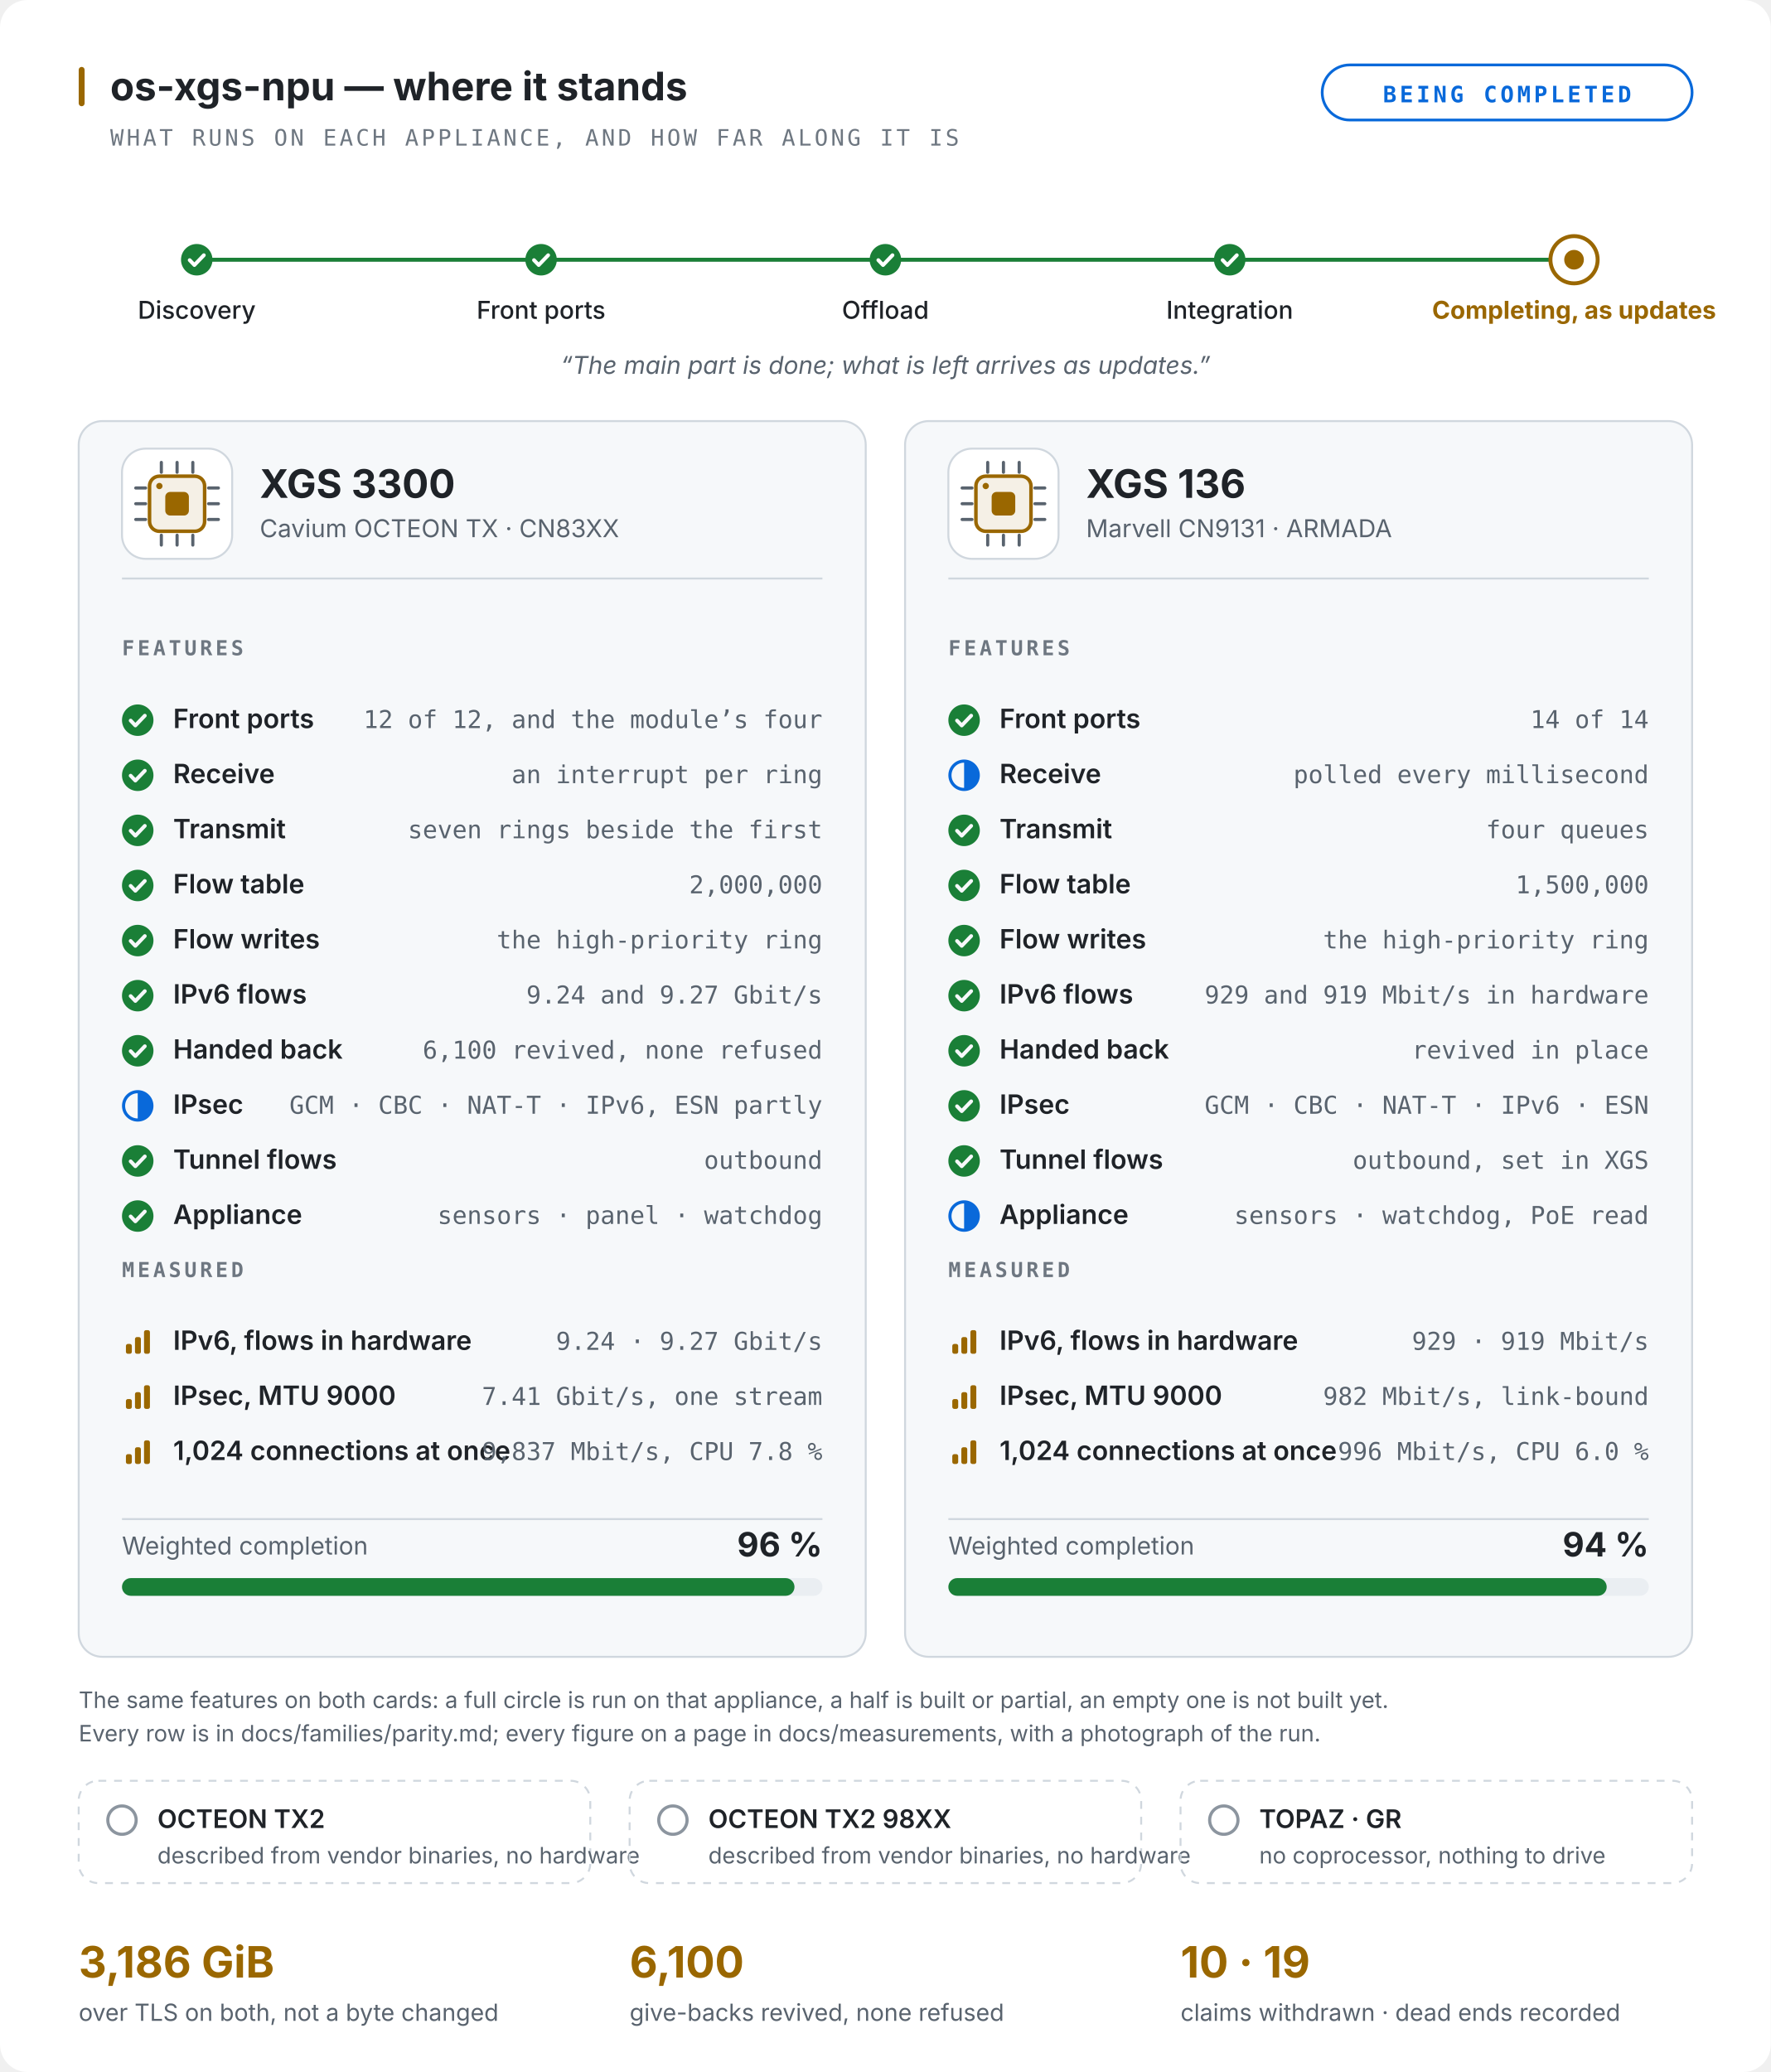
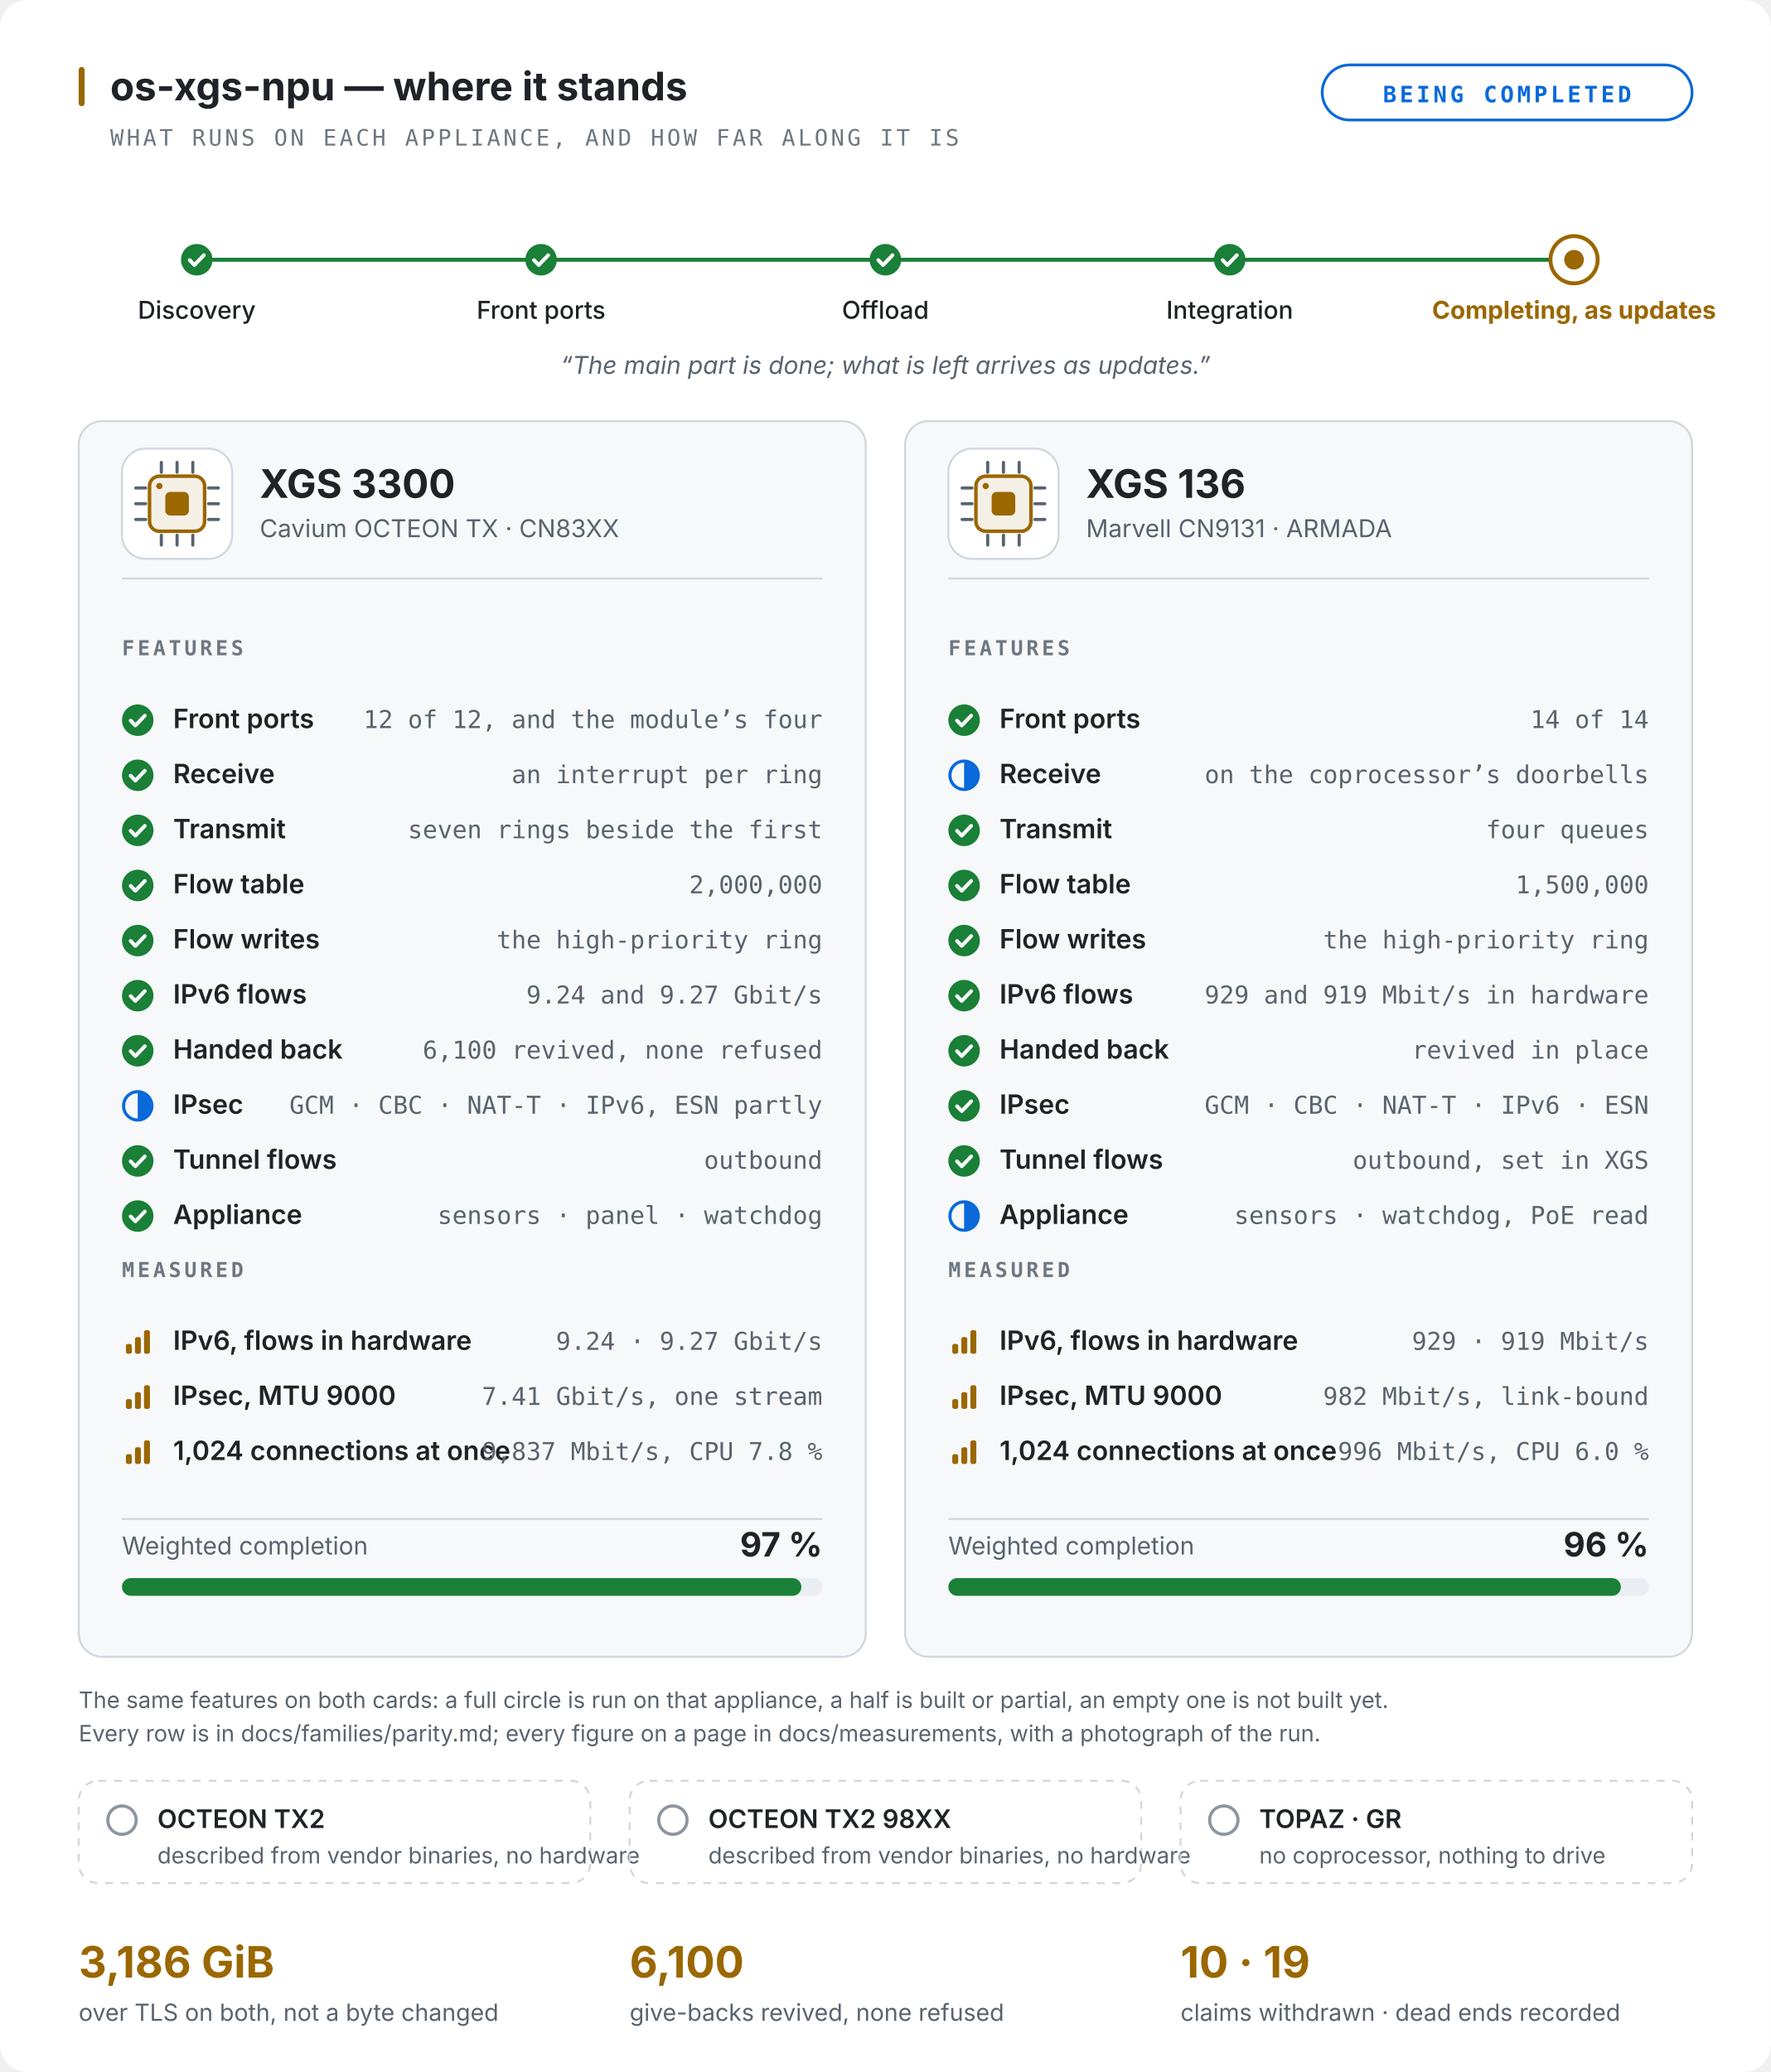
- <svg xmlns="http://www.w3.org/2000/svg" viewBox="0 0 900 1053" width="900" height="1053" role="img" aria-label="os-xgs-npu status. Stage: discovery, front ports, offload and integration done, the work-in-progress notice lifted; what is left being completed as updates. XGS 3300, Cavium OCTEON TX and CN83XX: Front ports: 12 of 12, and the module's four; Receive: an interrupt per ring; Transmit: seven rings beside the first; Flow table: 2,000,000; Flow writes: the high-priority ring; IPv6 flows: 9.24 and 9.27 Gbit/s; Handed back: 6,100 revived, none refused; IPsec: GCM and CBC and NAT-T and IPv6, ESN partly; Tunnel flows: outbound; Appliance: sensors and panel and watchdog; IPv6, flows in hardware: 9.24 and 9.27 Gbit/s; IPsec, MTU 9000: 7.41 Gbit/s, one stream; 1,024 connections at once: 9,837 Mbit/s, CPU 7.8 %; weighted completion 96 per cent. XGS 136, Marvell CN9131 and ARMADA: Front ports: 14 of 14; Receive: polled every millisecond; Transmit: four queues; Flow table: 1,500,000; Flow writes: the high-priority ring; IPv6 flows: 929 and 919 Mbit/s in hardware; Handed back: revived in place; IPsec: GCM and CBC and NAT-T and IPv6 and ESN; Tunnel flows: outbound, set in XGS; Appliance: sensors and watchdog, PoE read; IPv6, flows in hardware: 929 and 919 Mbit/s; IPsec, MTU 9000: 982 Mbit/s, link-bound; 1,024 connections at once: 996 Mbit/s, CPU 6.0 %; weighted completion 94 per cent. OCTEON TX2 and TX2 98XX described only; TOPAZ and GR have no coprocessor. 3,186 GiB over TLS on both, not a byte changed; 6,100 give-backs revived, none refused; 10 and 19 claims withdrawn and dead ends recorded.">
+ <svg xmlns="http://www.w3.org/2000/svg" viewBox="0 0 900 1053" width="900" height="1053" role="img" aria-label="os-xgs-npu status. Stage: discovery, front ports, offload and integration done, the work-in-progress notice lifted; what is left being completed as updates. XGS 3300, Cavium OCTEON TX and CN83XX: Front ports: 12 of 12, and the module's four; Receive: an interrupt per ring; Transmit: seven rings beside the first; Flow table: 2,000,000; Flow writes: the high-priority ring; IPv6 flows: 9.24 and 9.27 Gbit/s; Handed back: 6,100 revived, none refused; IPsec: GCM and CBC and NAT-T and IPv6, ESN partly; Tunnel flows: outbound; Appliance: sensors and panel and watchdog; IPv6, flows in hardware: 9.24 and 9.27 Gbit/s; IPsec, MTU 9000: 7.41 Gbit/s, one stream; 1,024 connections at once: 9,837 Mbit/s, CPU 7.8 %; weighted completion 97 per cent. XGS 136, Marvell CN9131 and ARMADA: Front ports: 14 of 14; Receive: on the coprocessor's doorbells; Transmit: four queues; Flow table: 1,500,000; Flow writes: the high-priority ring; IPv6 flows: 929 and 919 Mbit/s in hardware; Handed back: revived in place; IPsec: GCM and CBC and NAT-T and IPv6 and ESN; Tunnel flows: outbound, set in XGS; Appliance: sensors and watchdog, PoE read; IPv6, flows in hardware: 929 and 919 Mbit/s; IPsec, MTU 9000: 982 Mbit/s, link-bound; 1,024 connections at once: 996 Mbit/s, CPU 6.0 %; weighted completion 96 per cent. OCTEON TX2 and TX2 98XX described only; TOPAZ and GR have no coprocessor. 3,186 GiB over TLS on both, not a byte changed; 6,100 give-backs revived, none refused; 10 and 19 claims withdrawn and dead ends recorded.">
  <rect width="900" height="1053" rx="14" fill="#FFFFFF" />
  <rect x="40" y="34" width="3" height="20" rx="1.5" fill="#9A6700" />
  <text x="56" y="51" font-family="ui-sans-serif,-apple-system,Segoe UI,Inter,Helvetica,Arial,sans-serif" font-size="20" font-weight="700" fill="#1F2328" text-anchor="start">os-xgs-npu — where it stands</text>
  <text x="56" y="74" font-family="ui-monospace,SFMono-Regular,Menlo,Consolas,monospace" font-size="11.5" font-weight="400" fill="#6E7781" text-anchor="start" letter-spacing="1.4">WHAT RUNS ON EACH APPLIANCE, AND HOW FAR ALONG IT IS</text>
  <rect x="672" y="33" width="188" height="28" rx="14" fill="none" stroke="#0969DA" stroke-width="1.4" />
  <text x="766" y="52" font-family="ui-monospace,SFMono-Regular,Menlo,Consolas,monospace" font-size="11.5" font-weight="700" fill="#0969DA" text-anchor="middle" letter-spacing="1.6">BEING COMPLETED</text>
  <line x1="100" y1="132" x2="800" y2="132" stroke="#D0D7DE" stroke-width="2" />
  <line x1="100" y1="132" x2="800" y2="132" stroke="#1A7F37" stroke-width="2" />
  <circle cx="100" cy="132" r="8" fill="#1A7F37" />
  <path d="M96.4 132.2 l2.4 2.5 l4.8 -5" fill="none" stroke="#FFFFFF" stroke-width="1.9" stroke-linecap="round" stroke-linejoin="round" />
  <text x="100" y="162" font-family="ui-sans-serif,-apple-system,Segoe UI,Inter,Helvetica,Arial,sans-serif" font-size="12.5" font-weight="500" fill="#1F2328" text-anchor="middle">Discovery</text>
  <circle cx="275" cy="132" r="8" fill="#1A7F37" />
  <path d="M271.4 132.2 l2.4 2.5 l4.8 -5" fill="none" stroke="#FFFFFF" stroke-width="1.9" stroke-linecap="round" stroke-linejoin="round" />
  <text x="275" y="162" font-family="ui-sans-serif,-apple-system,Segoe UI,Inter,Helvetica,Arial,sans-serif" font-size="12.5" font-weight="500" fill="#1F2328" text-anchor="middle">Front ports</text>
  <circle cx="450" cy="132" r="8" fill="#1A7F37" />
  <path d="M446.4 132.2 l2.4 2.5 l4.8 -5" fill="none" stroke="#FFFFFF" stroke-width="1.9" stroke-linecap="round" stroke-linejoin="round" />
  <text x="450" y="162" font-family="ui-sans-serif,-apple-system,Segoe UI,Inter,Helvetica,Arial,sans-serif" font-size="12.5" font-weight="500" fill="#1F2328" text-anchor="middle">Offload</text>
  <circle cx="625" cy="132" r="8" fill="#1A7F37" />
  <path d="M621.4 132.2 l2.4 2.5 l4.8 -5" fill="none" stroke="#FFFFFF" stroke-width="1.9" stroke-linecap="round" stroke-linejoin="round" />
  <text x="625" y="162" font-family="ui-sans-serif,-apple-system,Segoe UI,Inter,Helvetica,Arial,sans-serif" font-size="12.5" font-weight="500" fill="#1F2328" text-anchor="middle">Integration</text>
  <circle cx="800" cy="132" r="12" fill="#FFFFFF" stroke="#9A6700" stroke-width="2" />
  <circle cx="800" cy="132" r="5" fill="#9A6700" />
  <text x="800" y="162" font-family="ui-sans-serif,-apple-system,Segoe UI,Inter,Helvetica,Arial,sans-serif" font-size="12.5" font-weight="700" fill="#9A6700" text-anchor="middle">Completing, as updates</text>
  <text x="450.0" y="190" font-family="ui-sans-serif,-apple-system,Segoe UI,Inter,Helvetica,Arial,sans-serif" font-size="12.5" font-weight="400" fill="#59636E" text-anchor="middle" font-style="italic">“The main part is done; what is left arrives as updates.”</text>
  <rect x="40" y="214" width="400" height="628" rx="12" fill="#F6F8FA" stroke="#D0D7DE" />
  <rect x="62" y="228" width="56" height="56" rx="12" fill="#FFFFFF" stroke="#D0D7DE" />
  <path d="M82.0 240.0 v-5 M82.0 272.0 v5 M74.0 248.0 h-5 M106.0 248.0 h5" stroke="#59636E" stroke-width="1.6" stroke-linecap="round" fill="none" />
  <path d="M90.0 240.0 v-5 M90.0 272.0 v5 M74.0 256.0 h-5 M106.0 256.0 h5" stroke="#59636E" stroke-width="1.6" stroke-linecap="round" fill="none" />
  <path d="M98.0 240.0 v-5 M98.0 272.0 v5 M74.0 264.0 h-5 M106.0 264.0 h5" stroke="#59636E" stroke-width="1.6" stroke-linecap="round" fill="none" />
  <rect x="76.0" y="242.0" width="28" height="28" rx="5" fill="#9A6700" fill-opacity="0.10" stroke="#9A6700" stroke-width="1.8" />
  <rect x="84.0" y="250.0" width="12" height="12" rx="2.5" fill="#9A6700" />
  <circle cx="81.0" cy="247.0" r="1.6" fill="#9A6700" />
  <text x="132" y="253" font-family="ui-sans-serif,-apple-system,Segoe UI,Inter,Helvetica,Arial,sans-serif" font-size="20" font-weight="700" fill="#1F2328" text-anchor="start">XGS 3300</text>
  <text x="132" y="273" font-family="ui-sans-serif,-apple-system,Segoe UI,Inter,Helvetica,Arial,sans-serif" font-size="12.5" font-weight="400" fill="#59636E" text-anchor="start">Cavium OCTEON TX · CN83XX</text>
  <line x1="62" y1="294" x2="418" y2="294" stroke="#D0D7DE" />
  <text x="62" y="333" font-family="ui-monospace,SFMono-Regular,Menlo,Consolas,monospace" font-size="10.5" font-weight="700" fill="#6E7781" text-anchor="start" letter-spacing="1.6">FEATURES</text>
  <circle cx="70" cy="366" r="8" fill="#1A7F37" />
  <path d="M66.4 366.2 l2.4 2.5 l4.8 -5" fill="none" stroke="#F6F8FA" stroke-width="1.9" stroke-linecap="round" stroke-linejoin="round" />
  <text x="88" y="370" font-family="ui-sans-serif,-apple-system,Segoe UI,Inter,Helvetica,Arial,sans-serif" font-size="13.5" font-weight="600" fill="#1F2328" text-anchor="start">Front ports</text>
  <text x="418" y="370" font-family="ui-monospace,SFMono-Regular,Menlo,Consolas,monospace" font-size="12.5" font-weight="400" fill="#59636E" text-anchor="end">12 of 12, and the module’s four</text>
  <circle cx="70" cy="394" r="8" fill="#1A7F37" />
  <path d="M66.4 394.2 l2.4 2.5 l4.8 -5" fill="none" stroke="#F6F8FA" stroke-width="1.9" stroke-linecap="round" stroke-linejoin="round" />
  <text x="88" y="398" font-family="ui-sans-serif,-apple-system,Segoe UI,Inter,Helvetica,Arial,sans-serif" font-size="13.5" font-weight="600" fill="#1F2328" text-anchor="start">Receive</text>
  <text x="418" y="398" font-family="ui-monospace,SFMono-Regular,Menlo,Consolas,monospace" font-size="12.5" font-weight="400" fill="#59636E" text-anchor="end">an interrupt per ring</text>
  <circle cx="70" cy="422" r="8" fill="#1A7F37" />
  <path d="M66.4 422.2 l2.4 2.5 l4.8 -5" fill="none" stroke="#F6F8FA" stroke-width="1.9" stroke-linecap="round" stroke-linejoin="round" />
  <text x="88" y="426" font-family="ui-sans-serif,-apple-system,Segoe UI,Inter,Helvetica,Arial,sans-serif" font-size="13.5" font-weight="600" fill="#1F2328" text-anchor="start">Transmit</text>
  <text x="418" y="426" font-family="ui-monospace,SFMono-Regular,Menlo,Consolas,monospace" font-size="12.5" font-weight="400" fill="#59636E" text-anchor="end">seven rings beside the first</text>
  <circle cx="70" cy="450" r="8" fill="#1A7F37" />
  <path d="M66.4 450.2 l2.4 2.5 l4.8 -5" fill="none" stroke="#F6F8FA" stroke-width="1.9" stroke-linecap="round" stroke-linejoin="round" />
  <text x="88" y="454" font-family="ui-sans-serif,-apple-system,Segoe UI,Inter,Helvetica,Arial,sans-serif" font-size="13.5" font-weight="600" fill="#1F2328" text-anchor="start">Flow table</text>
  <text x="418" y="454" font-family="ui-monospace,SFMono-Regular,Menlo,Consolas,monospace" font-size="12.5" font-weight="400" fill="#59636E" text-anchor="end">2,000,000</text>
  <circle cx="70" cy="478" r="8" fill="#1A7F37" />
  <path d="M66.4 478.2 l2.4 2.5 l4.8 -5" fill="none" stroke="#F6F8FA" stroke-width="1.9" stroke-linecap="round" stroke-linejoin="round" />
  <text x="88" y="482" font-family="ui-sans-serif,-apple-system,Segoe UI,Inter,Helvetica,Arial,sans-serif" font-size="13.5" font-weight="600" fill="#1F2328" text-anchor="start">Flow writes</text>
  <text x="418" y="482" font-family="ui-monospace,SFMono-Regular,Menlo,Consolas,monospace" font-size="12.5" font-weight="400" fill="#59636E" text-anchor="end">the high-priority ring</text>
  <circle cx="70" cy="506" r="8" fill="#1A7F37" />
  <path d="M66.4 506.2 l2.4 2.5 l4.8 -5" fill="none" stroke="#F6F8FA" stroke-width="1.9" stroke-linecap="round" stroke-linejoin="round" />
  <text x="88" y="510" font-family="ui-sans-serif,-apple-system,Segoe UI,Inter,Helvetica,Arial,sans-serif" font-size="13.5" font-weight="600" fill="#1F2328" text-anchor="start">IPv6 flows</text>
  <text x="418" y="510" font-family="ui-monospace,SFMono-Regular,Menlo,Consolas,monospace" font-size="12.5" font-weight="400" fill="#59636E" text-anchor="end">9.24 and 9.27 Gbit/s</text>
  <circle cx="70" cy="534" r="8" fill="#1A7F37" />
  <path d="M66.4 534.2 l2.4 2.5 l4.8 -5" fill="none" stroke="#F6F8FA" stroke-width="1.9" stroke-linecap="round" stroke-linejoin="round" />
  <text x="88" y="538" font-family="ui-sans-serif,-apple-system,Segoe UI,Inter,Helvetica,Arial,sans-serif" font-size="13.5" font-weight="600" fill="#1F2328" text-anchor="start">Handed back</text>
  <text x="418" y="538" font-family="ui-monospace,SFMono-Regular,Menlo,Consolas,monospace" font-size="12.5" font-weight="400" fill="#59636E" text-anchor="end">6,100 revived, none refused</text>
  <circle cx="70" cy="562" r="7.2" fill="none" stroke="#0969DA" stroke-width="1.6" />
  <path d="M70 554.8 A7.2 7.2 0 0 1 70 569.2 Z" fill="#0969DA" />
  <text x="88" y="566" font-family="ui-sans-serif,-apple-system,Segoe UI,Inter,Helvetica,Arial,sans-serif" font-size="13.5" font-weight="600" fill="#1F2328" text-anchor="start">IPsec</text>
  <text x="418" y="566" font-family="ui-monospace,SFMono-Regular,Menlo,Consolas,monospace" font-size="12.5" font-weight="400" fill="#59636E" text-anchor="end">GCM · CBC · NAT-T · IPv6, ESN partly</text>
  <circle cx="70" cy="590" r="8" fill="#1A7F37" />
  <path d="M66.4 590.2 l2.4 2.5 l4.8 -5" fill="none" stroke="#F6F8FA" stroke-width="1.9" stroke-linecap="round" stroke-linejoin="round" />
  <text x="88" y="594" font-family="ui-sans-serif,-apple-system,Segoe UI,Inter,Helvetica,Arial,sans-serif" font-size="13.5" font-weight="600" fill="#1F2328" text-anchor="start">Tunnel flows</text>
  <text x="418" y="594" font-family="ui-monospace,SFMono-Regular,Menlo,Consolas,monospace" font-size="12.5" font-weight="400" fill="#59636E" text-anchor="end">outbound</text>
  <circle cx="70" cy="618" r="8" fill="#1A7F37" />
  <path d="M66.4 618.2 l2.4 2.5 l4.8 -5" fill="none" stroke="#F6F8FA" stroke-width="1.9" stroke-linecap="round" stroke-linejoin="round" />
  <text x="88" y="622" font-family="ui-sans-serif,-apple-system,Segoe UI,Inter,Helvetica,Arial,sans-serif" font-size="13.5" font-weight="600" fill="#1F2328" text-anchor="start">Appliance</text>
  <text x="418" y="622" font-family="ui-monospace,SFMono-Regular,Menlo,Consolas,monospace" font-size="12.5" font-weight="400" fill="#59636E" text-anchor="end">sensors · panel · watchdog</text>
  <text x="62" y="649" font-family="ui-monospace,SFMono-Regular,Menlo,Consolas,monospace" font-size="10.5" font-weight="700" fill="#6E7781" text-anchor="start" letter-spacing="1.6">MEASURED</text>
  <rect x="64.0" y="683" width="3" height="5" rx="1" fill="#9A6700" />
  <rect x="68.6" y="679.5" width="3" height="8.5" rx="1" fill="#9A6700" />
  <rect x="73.2" y="676" width="3" height="12" rx="1" fill="#9A6700" />
  <text x="88" y="686" font-family="ui-sans-serif,-apple-system,Segoe UI,Inter,Helvetica,Arial,sans-serif" font-size="13.5" font-weight="600" fill="#1F2328" text-anchor="start">IPv6, flows in hardware</text>
  <text x="418" y="686" font-family="ui-monospace,SFMono-Regular,Menlo,Consolas,monospace" font-size="12.5" font-weight="400" fill="#59636E" text-anchor="end">9.24 · 9.27 Gbit/s</text>
  <rect x="64.0" y="711" width="3" height="5" rx="1" fill="#9A6700" />
  <rect x="68.6" y="707.5" width="3" height="8.5" rx="1" fill="#9A6700" />
  <rect x="73.2" y="704" width="3" height="12" rx="1" fill="#9A6700" />
  <text x="88" y="714" font-family="ui-sans-serif,-apple-system,Segoe UI,Inter,Helvetica,Arial,sans-serif" font-size="13.5" font-weight="600" fill="#1F2328" text-anchor="start">IPsec, MTU 9000</text>
  <text x="418" y="714" font-family="ui-monospace,SFMono-Regular,Menlo,Consolas,monospace" font-size="12.5" font-weight="400" fill="#59636E" text-anchor="end">7.41 Gbit/s, one stream</text>
  <rect x="64.0" y="739" width="3" height="5" rx="1" fill="#9A6700" />
  <rect x="68.6" y="735.5" width="3" height="8.5" rx="1" fill="#9A6700" />
  <rect x="73.2" y="732" width="3" height="12" rx="1" fill="#9A6700" />
  <text x="88" y="742" font-family="ui-sans-serif,-apple-system,Segoe UI,Inter,Helvetica,Arial,sans-serif" font-size="13.5" font-weight="600" fill="#1F2328" text-anchor="start">1,024 connections at once</text>
  <text x="418" y="742" font-family="ui-monospace,SFMono-Regular,Menlo,Consolas,monospace" font-size="12.5" font-weight="400" fill="#59636E" text-anchor="end">9,837 Mbit/s, CPU 7.8 %</text>
  <line x1="62" y1="772" x2="418" y2="772" stroke="#D0D7DE" />
  <text x="62" y="790" font-family="ui-sans-serif,-apple-system,Segoe UI,Inter,Helvetica,Arial,sans-serif" font-size="12.5" font-weight="400" fill="#59636E" text-anchor="start">Weighted completion</text>
-   <text x="418" y="791" font-family="ui-sans-serif,-apple-system,Segoe UI,Inter,Helvetica,Arial,sans-serif" font-size="17" font-weight="700" fill="#1F2328" text-anchor="end">96 %</text>
+   <text x="418" y="791" font-family="ui-sans-serif,-apple-system,Segoe UI,Inter,Helvetica,Arial,sans-serif" font-size="17" font-weight="700" fill="#1F2328" text-anchor="end">97 %</text>
  <rect x="62" y="802" width="356" height="9" rx="4.5" fill="#EAEEF2" />
-   <rect x="62" y="802" width="341.8" height="9" rx="4.5" fill="#1A7F37" />
+   <rect x="62" y="802" width="345.3" height="9" rx="4.5" fill="#1A7F37" />
  <rect x="460" y="214" width="400" height="628" rx="12" fill="#F6F8FA" stroke="#D0D7DE" />
  <rect x="482" y="228" width="56" height="56" rx="12" fill="#FFFFFF" stroke="#D0D7DE" />
  <path d="M502.0 240.0 v-5 M502.0 272.0 v5 M494.0 248.0 h-5 M526.0 248.0 h5" stroke="#59636E" stroke-width="1.6" stroke-linecap="round" fill="none" />
  <path d="M510.0 240.0 v-5 M510.0 272.0 v5 M494.0 256.0 h-5 M526.0 256.0 h5" stroke="#59636E" stroke-width="1.6" stroke-linecap="round" fill="none" />
  <path d="M518.0 240.0 v-5 M518.0 272.0 v5 M494.0 264.0 h-5 M526.0 264.0 h5" stroke="#59636E" stroke-width="1.6" stroke-linecap="round" fill="none" />
  <rect x="496.0" y="242.0" width="28" height="28" rx="5" fill="#9A6700" fill-opacity="0.10" stroke="#9A6700" stroke-width="1.8" />
  <rect x="504.0" y="250.0" width="12" height="12" rx="2.5" fill="#9A6700" />
  <circle cx="501.0" cy="247.0" r="1.6" fill="#9A6700" />
  <text x="552" y="253" font-family="ui-sans-serif,-apple-system,Segoe UI,Inter,Helvetica,Arial,sans-serif" font-size="20" font-weight="700" fill="#1F2328" text-anchor="start">XGS 136</text>
  <text x="552" y="273" font-family="ui-sans-serif,-apple-system,Segoe UI,Inter,Helvetica,Arial,sans-serif" font-size="12.5" font-weight="400" fill="#59636E" text-anchor="start">Marvell CN9131 · ARMADA</text>
  <line x1="482" y1="294" x2="838" y2="294" stroke="#D0D7DE" />
  <text x="482" y="333" font-family="ui-monospace,SFMono-Regular,Menlo,Consolas,monospace" font-size="10.5" font-weight="700" fill="#6E7781" text-anchor="start" letter-spacing="1.6">FEATURES</text>
  <circle cx="490" cy="366" r="8" fill="#1A7F37" />
  <path d="M486.4 366.2 l2.4 2.5 l4.8 -5" fill="none" stroke="#F6F8FA" stroke-width="1.9" stroke-linecap="round" stroke-linejoin="round" />
  <text x="508" y="370" font-family="ui-sans-serif,-apple-system,Segoe UI,Inter,Helvetica,Arial,sans-serif" font-size="13.5" font-weight="600" fill="#1F2328" text-anchor="start">Front ports</text>
  <text x="838" y="370" font-family="ui-monospace,SFMono-Regular,Menlo,Consolas,monospace" font-size="12.5" font-weight="400" fill="#59636E" text-anchor="end">14 of 14</text>
  <circle cx="490" cy="394" r="7.2" fill="none" stroke="#0969DA" stroke-width="1.6" />
  <path d="M490 386.8 A7.2 7.2 0 0 1 490 401.2 Z" fill="#0969DA" />
  <text x="508" y="398" font-family="ui-sans-serif,-apple-system,Segoe UI,Inter,Helvetica,Arial,sans-serif" font-size="13.5" font-weight="600" fill="#1F2328" text-anchor="start">Receive</text>
-   <text x="838" y="398" font-family="ui-monospace,SFMono-Regular,Menlo,Consolas,monospace" font-size="12.5" font-weight="400" fill="#59636E" text-anchor="end">polled every millisecond</text>
+   <text x="838" y="398" font-family="ui-monospace,SFMono-Regular,Menlo,Consolas,monospace" font-size="12.5" font-weight="400" fill="#59636E" text-anchor="end">on the coprocessor’s doorbells</text>
  <circle cx="490" cy="422" r="8" fill="#1A7F37" />
  <path d="M486.4 422.2 l2.4 2.5 l4.8 -5" fill="none" stroke="#F6F8FA" stroke-width="1.9" stroke-linecap="round" stroke-linejoin="round" />
  <text x="508" y="426" font-family="ui-sans-serif,-apple-system,Segoe UI,Inter,Helvetica,Arial,sans-serif" font-size="13.5" font-weight="600" fill="#1F2328" text-anchor="start">Transmit</text>
  <text x="838" y="426" font-family="ui-monospace,SFMono-Regular,Menlo,Consolas,monospace" font-size="12.5" font-weight="400" fill="#59636E" text-anchor="end">four queues</text>
  <circle cx="490" cy="450" r="8" fill="#1A7F37" />
  <path d="M486.4 450.2 l2.4 2.5 l4.8 -5" fill="none" stroke="#F6F8FA" stroke-width="1.9" stroke-linecap="round" stroke-linejoin="round" />
  <text x="508" y="454" font-family="ui-sans-serif,-apple-system,Segoe UI,Inter,Helvetica,Arial,sans-serif" font-size="13.5" font-weight="600" fill="#1F2328" text-anchor="start">Flow table</text>
  <text x="838" y="454" font-family="ui-monospace,SFMono-Regular,Menlo,Consolas,monospace" font-size="12.5" font-weight="400" fill="#59636E" text-anchor="end">1,500,000</text>
  <circle cx="490" cy="478" r="8" fill="#1A7F37" />
  <path d="M486.4 478.2 l2.4 2.5 l4.8 -5" fill="none" stroke="#F6F8FA" stroke-width="1.9" stroke-linecap="round" stroke-linejoin="round" />
  <text x="508" y="482" font-family="ui-sans-serif,-apple-system,Segoe UI,Inter,Helvetica,Arial,sans-serif" font-size="13.5" font-weight="600" fill="#1F2328" text-anchor="start">Flow writes</text>
  <text x="838" y="482" font-family="ui-monospace,SFMono-Regular,Menlo,Consolas,monospace" font-size="12.5" font-weight="400" fill="#59636E" text-anchor="end">the high-priority ring</text>
  <circle cx="490" cy="506" r="8" fill="#1A7F37" />
  <path d="M486.4 506.2 l2.4 2.5 l4.8 -5" fill="none" stroke="#F6F8FA" stroke-width="1.9" stroke-linecap="round" stroke-linejoin="round" />
  <text x="508" y="510" font-family="ui-sans-serif,-apple-system,Segoe UI,Inter,Helvetica,Arial,sans-serif" font-size="13.5" font-weight="600" fill="#1F2328" text-anchor="start">IPv6 flows</text>
  <text x="838" y="510" font-family="ui-monospace,SFMono-Regular,Menlo,Consolas,monospace" font-size="12.5" font-weight="400" fill="#59636E" text-anchor="end">929 and 919 Mbit/s in hardware</text>
  <circle cx="490" cy="534" r="8" fill="#1A7F37" />
  <path d="M486.4 534.2 l2.4 2.5 l4.8 -5" fill="none" stroke="#F6F8FA" stroke-width="1.9" stroke-linecap="round" stroke-linejoin="round" />
  <text x="508" y="538" font-family="ui-sans-serif,-apple-system,Segoe UI,Inter,Helvetica,Arial,sans-serif" font-size="13.5" font-weight="600" fill="#1F2328" text-anchor="start">Handed back</text>
  <text x="838" y="538" font-family="ui-monospace,SFMono-Regular,Menlo,Consolas,monospace" font-size="12.5" font-weight="400" fill="#59636E" text-anchor="end">revived in place</text>
  <circle cx="490" cy="562" r="8" fill="#1A7F37" />
  <path d="M486.4 562.2 l2.4 2.5 l4.8 -5" fill="none" stroke="#F6F8FA" stroke-width="1.9" stroke-linecap="round" stroke-linejoin="round" />
  <text x="508" y="566" font-family="ui-sans-serif,-apple-system,Segoe UI,Inter,Helvetica,Arial,sans-serif" font-size="13.5" font-weight="600" fill="#1F2328" text-anchor="start">IPsec</text>
  <text x="838" y="566" font-family="ui-monospace,SFMono-Regular,Menlo,Consolas,monospace" font-size="12.5" font-weight="400" fill="#59636E" text-anchor="end">GCM · CBC · NAT-T · IPv6 · ESN</text>
  <circle cx="490" cy="590" r="8" fill="#1A7F37" />
  <path d="M486.4 590.2 l2.4 2.5 l4.8 -5" fill="none" stroke="#F6F8FA" stroke-width="1.9" stroke-linecap="round" stroke-linejoin="round" />
  <text x="508" y="594" font-family="ui-sans-serif,-apple-system,Segoe UI,Inter,Helvetica,Arial,sans-serif" font-size="13.5" font-weight="600" fill="#1F2328" text-anchor="start">Tunnel flows</text>
  <text x="838" y="594" font-family="ui-monospace,SFMono-Regular,Menlo,Consolas,monospace" font-size="12.5" font-weight="400" fill="#59636E" text-anchor="end">outbound, set in XGS</text>
  <circle cx="490" cy="618" r="7.2" fill="none" stroke="#0969DA" stroke-width="1.6" />
  <path d="M490 610.8 A7.2 7.2 0 0 1 490 625.2 Z" fill="#0969DA" />
  <text x="508" y="622" font-family="ui-sans-serif,-apple-system,Segoe UI,Inter,Helvetica,Arial,sans-serif" font-size="13.5" font-weight="600" fill="#1F2328" text-anchor="start">Appliance</text>
  <text x="838" y="622" font-family="ui-monospace,SFMono-Regular,Menlo,Consolas,monospace" font-size="12.5" font-weight="400" fill="#59636E" text-anchor="end">sensors · watchdog, PoE read</text>
  <text x="482" y="649" font-family="ui-monospace,SFMono-Regular,Menlo,Consolas,monospace" font-size="10.5" font-weight="700" fill="#6E7781" text-anchor="start" letter-spacing="1.6">MEASURED</text>
  <rect x="484.0" y="683" width="3" height="5" rx="1" fill="#9A6700" />
  <rect x="488.6" y="679.5" width="3" height="8.5" rx="1" fill="#9A6700" />
  <rect x="493.2" y="676" width="3" height="12" rx="1" fill="#9A6700" />
  <text x="508" y="686" font-family="ui-sans-serif,-apple-system,Segoe UI,Inter,Helvetica,Arial,sans-serif" font-size="13.5" font-weight="600" fill="#1F2328" text-anchor="start">IPv6, flows in hardware</text>
  <text x="838" y="686" font-family="ui-monospace,SFMono-Regular,Menlo,Consolas,monospace" font-size="12.5" font-weight="400" fill="#59636E" text-anchor="end">929 · 919 Mbit/s</text>
  <rect x="484.0" y="711" width="3" height="5" rx="1" fill="#9A6700" />
  <rect x="488.6" y="707.5" width="3" height="8.5" rx="1" fill="#9A6700" />
  <rect x="493.2" y="704" width="3" height="12" rx="1" fill="#9A6700" />
  <text x="508" y="714" font-family="ui-sans-serif,-apple-system,Segoe UI,Inter,Helvetica,Arial,sans-serif" font-size="13.5" font-weight="600" fill="#1F2328" text-anchor="start">IPsec, MTU 9000</text>
  <text x="838" y="714" font-family="ui-monospace,SFMono-Regular,Menlo,Consolas,monospace" font-size="12.5" font-weight="400" fill="#59636E" text-anchor="end">982 Mbit/s, link-bound</text>
  <rect x="484.0" y="739" width="3" height="5" rx="1" fill="#9A6700" />
  <rect x="488.6" y="735.5" width="3" height="8.5" rx="1" fill="#9A6700" />
  <rect x="493.2" y="732" width="3" height="12" rx="1" fill="#9A6700" />
  <text x="508" y="742" font-family="ui-sans-serif,-apple-system,Segoe UI,Inter,Helvetica,Arial,sans-serif" font-size="13.5" font-weight="600" fill="#1F2328" text-anchor="start">1,024 connections at once</text>
  <text x="838" y="742" font-family="ui-monospace,SFMono-Regular,Menlo,Consolas,monospace" font-size="12.5" font-weight="400" fill="#59636E" text-anchor="end">996 Mbit/s, CPU 6.0 %</text>
  <line x1="482" y1="772" x2="838" y2="772" stroke="#D0D7DE" />
  <text x="482" y="790" font-family="ui-sans-serif,-apple-system,Segoe UI,Inter,Helvetica,Arial,sans-serif" font-size="12.5" font-weight="400" fill="#59636E" text-anchor="start">Weighted completion</text>
-   <text x="838" y="791" font-family="ui-sans-serif,-apple-system,Segoe UI,Inter,Helvetica,Arial,sans-serif" font-size="17" font-weight="700" fill="#1F2328" text-anchor="end">94 %</text>
+   <text x="838" y="791" font-family="ui-sans-serif,-apple-system,Segoe UI,Inter,Helvetica,Arial,sans-serif" font-size="17" font-weight="700" fill="#1F2328" text-anchor="end">96 %</text>
  <rect x="482" y="802" width="356" height="9" rx="4.5" fill="#EAEEF2" />
-   <rect x="482" y="802" width="334.6" height="9" rx="4.5" fill="#1A7F37" />
+   <rect x="482" y="802" width="341.8" height="9" rx="4.5" fill="#1A7F37" />
  <text x="40" y="868" font-family="ui-sans-serif,-apple-system,Segoe UI,Inter,Helvetica,Arial,sans-serif" font-size="11.5" font-weight="400" fill="#59636E" text-anchor="start">The same features on both cards: a full circle is run on that appliance, a half is built or partial, an empty one is not built yet.</text>
  <text x="40" y="885" font-family="ui-sans-serif,-apple-system,Segoe UI,Inter,Helvetica,Arial,sans-serif" font-size="11.5" font-weight="400" fill="#59636E" text-anchor="start">Every row is in docs/families/parity.md; every figure on a page in docs/measurements, with a photograph of the run.</text>
  <rect x="40" y="905" width="260" height="52" rx="10" fill="none" stroke="#D0D7DE" stroke-dasharray="4 4" />
  <circle cx="62" cy="925" r="7.2" fill="none" stroke="#8C959F" stroke-width="1.6" />
  <text x="80" y="929" font-family="ui-sans-serif,-apple-system,Segoe UI,Inter,Helvetica,Arial,sans-serif" font-size="13" font-weight="600" fill="#1F2328" text-anchor="start">OCTEON TX2</text>
  <text x="80" y="947" font-family="ui-sans-serif,-apple-system,Segoe UI,Inter,Helvetica,Arial,sans-serif" font-size="11.5" font-weight="400" fill="#59636E" text-anchor="start">described from vendor binaries, no hardware</text>
  <rect x="320" y="905" width="260" height="52" rx="10" fill="none" stroke="#D0D7DE" stroke-dasharray="4 4" />
  <circle cx="342" cy="925" r="7.2" fill="none" stroke="#8C959F" stroke-width="1.6" />
  <text x="360" y="929" font-family="ui-sans-serif,-apple-system,Segoe UI,Inter,Helvetica,Arial,sans-serif" font-size="13" font-weight="600" fill="#1F2328" text-anchor="start">OCTEON TX2 98XX</text>
  <text x="360" y="947" font-family="ui-sans-serif,-apple-system,Segoe UI,Inter,Helvetica,Arial,sans-serif" font-size="11.5" font-weight="400" fill="#59636E" text-anchor="start">described from vendor binaries, no hardware</text>
  <rect x="600" y="905" width="260" height="52" rx="10" fill="none" stroke="#D0D7DE" stroke-dasharray="4 4" />
  <circle cx="622" cy="925" r="7.2" fill="none" stroke="#8C959F" stroke-width="1.6" />
  <text x="640" y="929" font-family="ui-sans-serif,-apple-system,Segoe UI,Inter,Helvetica,Arial,sans-serif" font-size="13" font-weight="600" fill="#1F2328" text-anchor="start">TOPAZ · GR</text>
  <text x="640" y="947" font-family="ui-sans-serif,-apple-system,Segoe UI,Inter,Helvetica,Arial,sans-serif" font-size="11.5" font-weight="400" fill="#59636E" text-anchor="start">no coprocessor, nothing to drive</text>
  <text x="40" y="1005" font-family="ui-sans-serif,-apple-system,Segoe UI,Inter,Helvetica,Arial,sans-serif" font-size="22" font-weight="700" fill="#9A6700" text-anchor="start">3,186 GiB</text>
  <text x="40" y="1027" font-family="ui-sans-serif,-apple-system,Segoe UI,Inter,Helvetica,Arial,sans-serif" font-size="12" font-weight="400" fill="#59636E" text-anchor="start">over TLS on both, not a byte changed</text>
  <text x="320" y="1005" font-family="ui-sans-serif,-apple-system,Segoe UI,Inter,Helvetica,Arial,sans-serif" font-size="22" font-weight="700" fill="#9A6700" text-anchor="start">6,100</text>
  <text x="320" y="1027" font-family="ui-sans-serif,-apple-system,Segoe UI,Inter,Helvetica,Arial,sans-serif" font-size="12" font-weight="400" fill="#59636E" text-anchor="start">give-backs revived, none refused</text>
  <text x="600" y="1005" font-family="ui-sans-serif,-apple-system,Segoe UI,Inter,Helvetica,Arial,sans-serif" font-size="22" font-weight="700" fill="#9A6700" text-anchor="start">10 · 19</text>
  <text x="600" y="1027" font-family="ui-sans-serif,-apple-system,Segoe UI,Inter,Helvetica,Arial,sans-serif" font-size="12" font-weight="400" fill="#59636E" text-anchor="start">claims withdrawn · dead ends recorded</text>
</svg>
